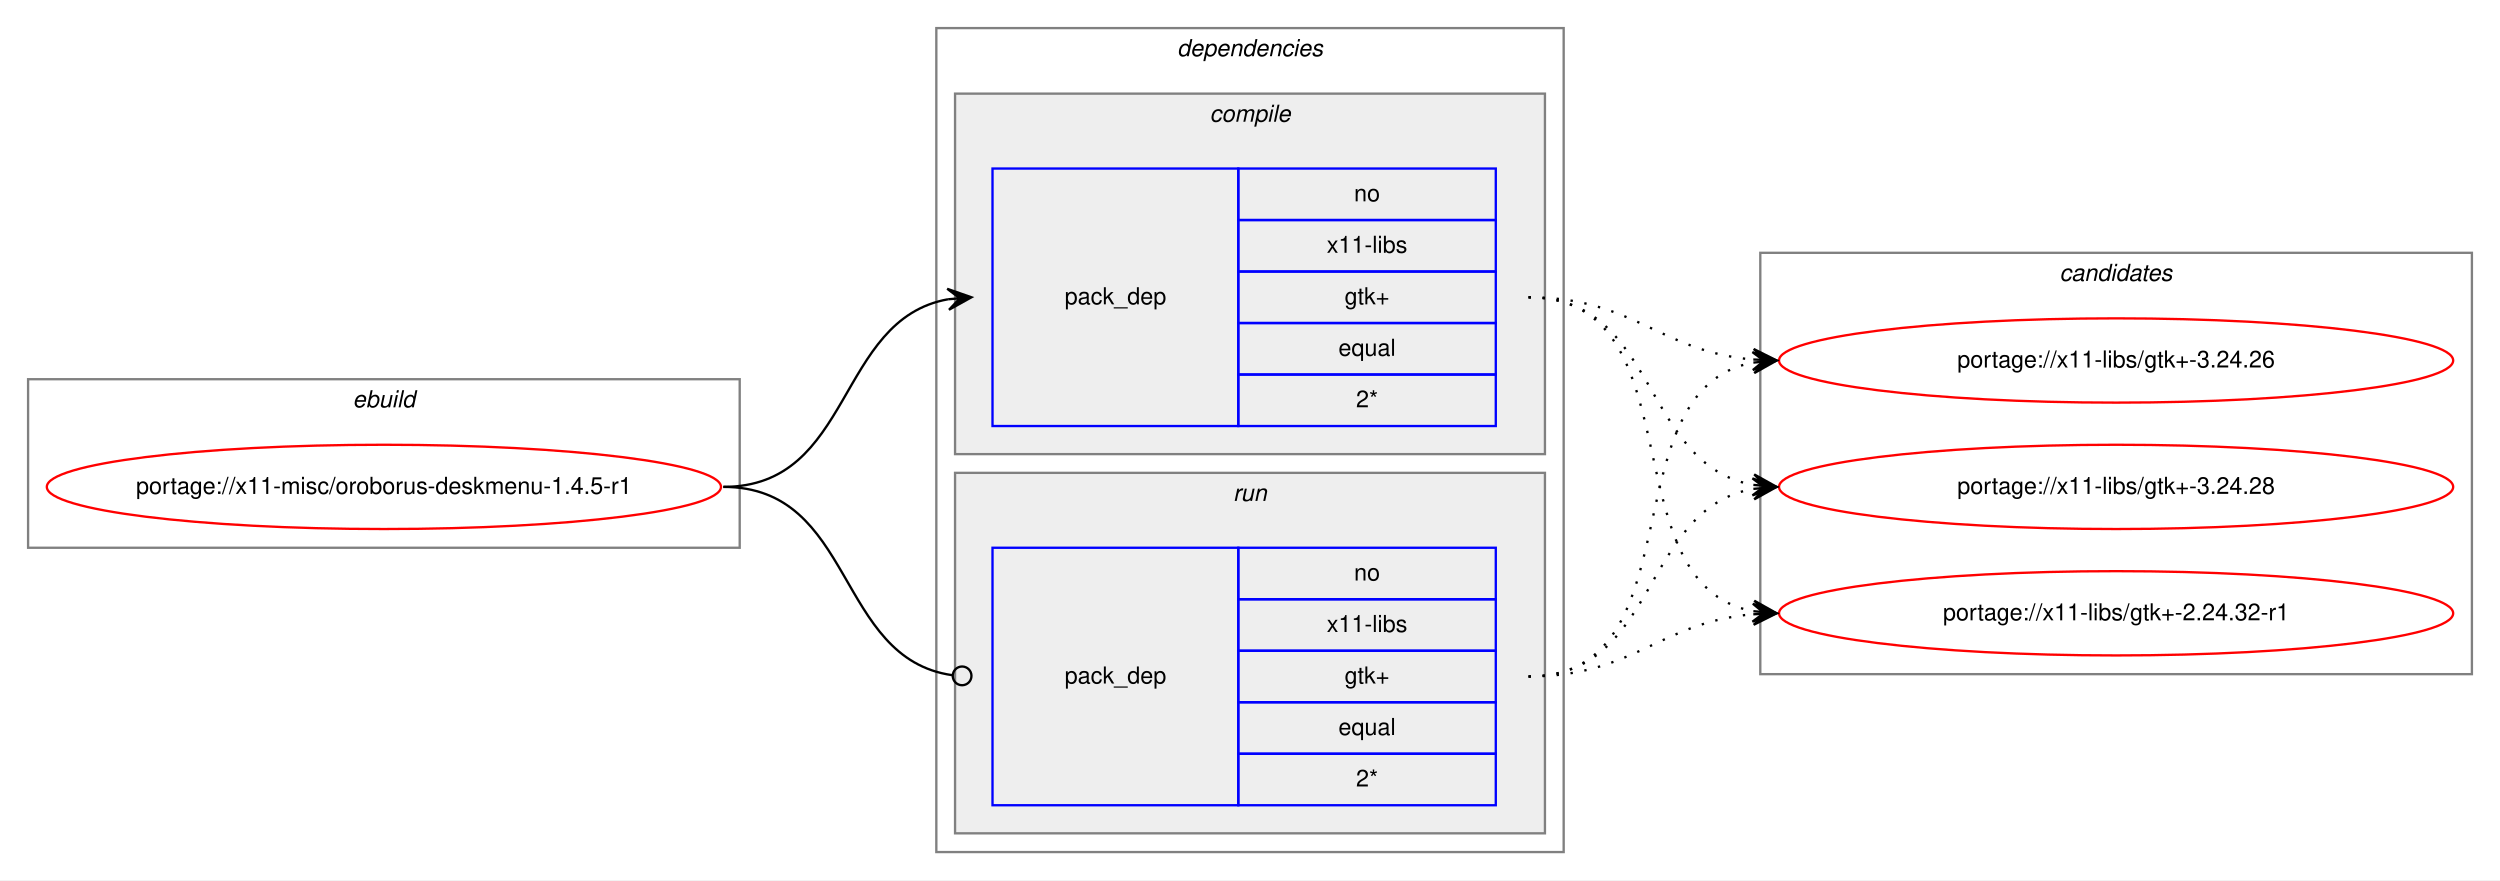
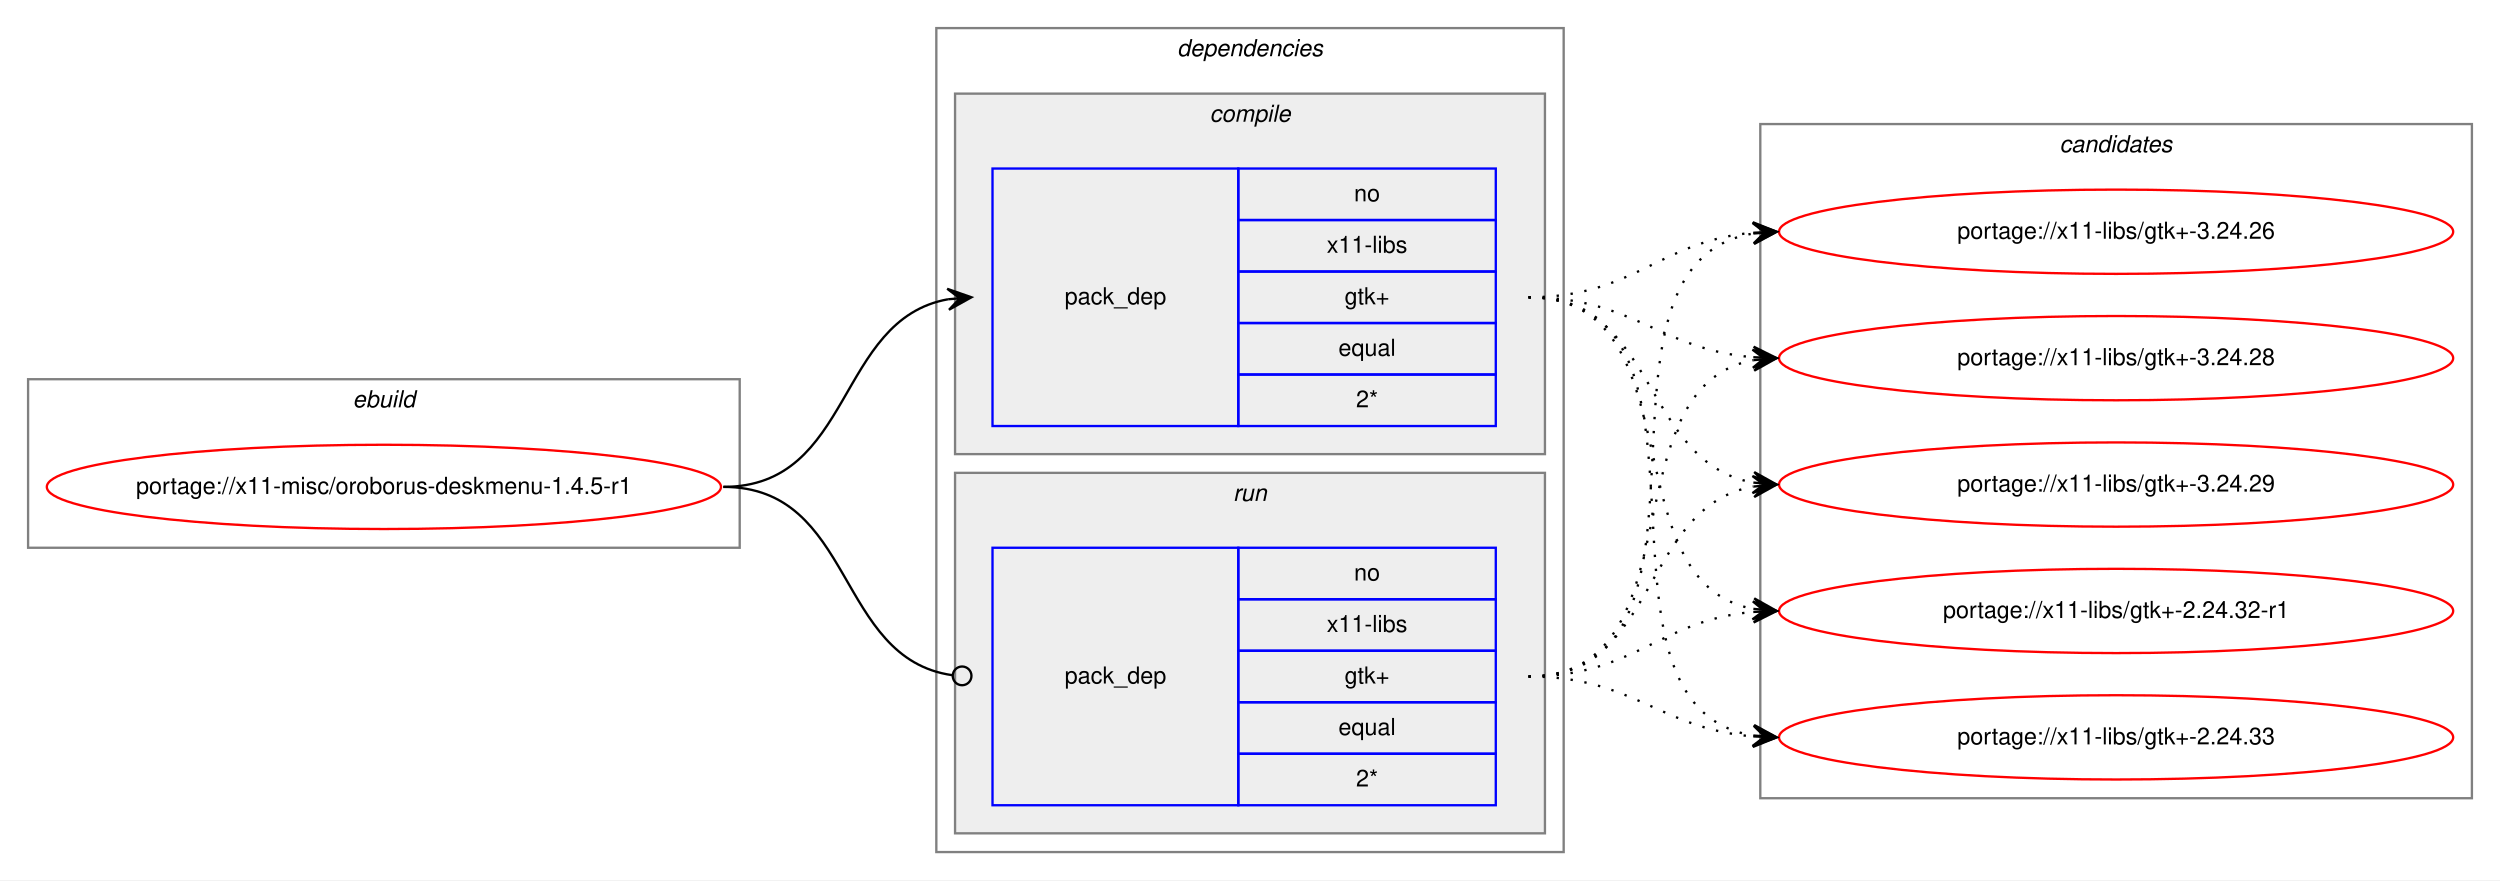
<svg xmlns="http://www.w3.org/2000/svg" xmlns:xlink="http://www.w3.org/1999/xlink" width="1068pt" height="376pt" viewBox="0.00 0.00 1068.00 376.00">
  <g id="graph0" class="graph" transform="scale(1 1) rotate(0) translate(4 372)">
    <polygon fill="white" stroke="transparent" points="-4,4 -4,-372 1064,-372 1064,4 -4,4" />
    <g id="clust1" class="cluster">
      <polygon fill="none" stroke="gray" points="8,-138 8,-210 312,-210 312,-138 8,-138" />
      <text text-anchor="start" x="146.66" y="-198" font-family="Helvetica,sans-Serif" font-style="italic" font-size="10.00">ebuild</text>
    </g>
    <g id="clust2" class="cluster">
      <polygon fill="none" stroke="gray" points="396,-8 396,-360 664,-360 664,-8 396,-8" />
      <text text-anchor="start" x="498.88" y="-348" font-family="Helvetica,sans-Serif" font-style="italic" font-size="10.00">dependencies</text>
    </g>
    <g id="clust3" class="cluster">
      <polygon fill="#eeeeee" stroke="gray" points="404,-178 404,-332 656,-332 656,-178 404,-178" />
      <text text-anchor="start" x="512.78" y="-320" font-family="Helvetica,sans-Serif" font-style="italic" font-size="10.00">compile</text>
    </g>
    <g id="clust6" class="cluster">
      <polygon fill="#eeeeee" stroke="gray" points="404,-16 404,-170 656,-170 656,-16 404,-16" />
      <text text-anchor="start" x="522.78" y="-158" font-family="Helvetica,sans-Serif" font-style="italic" font-size="10.00">run</text>
    </g>
    <g id="clust8" class="cluster">
-       <polygon fill="none" stroke="gray" points="748,-84 748,-264 1052,-264 1052,-84 748,-84" />
-       <text text-anchor="start" x="875.82" y="-252" font-family="Helvetica,sans-Serif" font-style="italic" font-size="10.00">candidates</text>
+       <polygon fill="none" stroke="gray" points="748,-31 748,-319 1052,-319 1052,-31 748,-31" />
+       <text text-anchor="start" x="875.82" y="-307" font-family="Helvetica,sans-Serif" font-style="italic" font-size="10.00">candidates</text>
    </g>
    <g id="node1" class="node">
      <g id="a_node1">
        <a xlink:href="../x11-misc/oroborus-deskmenu-1.4.5-r1.svg" xlink:title="portage://x11-misc/oroborus-deskmenu-1.4.5-r1">
          <ellipse fill="none" stroke="red" cx="160" cy="-164" rx="144" ry="18" />
          <text text-anchor="middle" x="160" y="-161" font-family="Helvetica,sans-Serif" font-size="10.00">portage://x11-misc/oroborus-deskmenu-1.4.5-r1</text>
        </a>
      </g>
    </g>
    <g id="node2" class="node">
      <polygon fill="none" stroke="blue" points="420,-190 420,-300 525,-300 525,-190 420,-190" />
      <text text-anchor="start" x="450.82" y="-242" font-family="Helvetica,sans-Serif" font-size="10.00">pack_dep</text>
      <polygon fill="none" stroke="blue" points="525,-278 525,-300 635,-300 635,-278 525,-278" />
      <text text-anchor="start" x="574.44" y="-286" font-family="Helvetica,sans-Serif" font-size="10.00">no</text>
      <polygon fill="none" stroke="blue" points="525,-256 525,-278 635,-278 635,-256 525,-256" />
      <text text-anchor="start" x="562.78" y="-264" font-family="Helvetica,sans-Serif" font-size="10.00">x11-libs</text>
      <polygon fill="none" stroke="blue" points="525,-234 525,-256 635,-256 635,-234 525,-234" />
      <text text-anchor="start" x="570.41" y="-242" font-family="Helvetica,sans-Serif" font-size="10.00">gtk+</text>
      <polygon fill="none" stroke="blue" points="525,-212 525,-234 635,-234 635,-212 525,-212" />
      <text text-anchor="start" x="567.77" y="-220" font-family="Helvetica,sans-Serif" font-size="10.00">equal</text>
      <polygon fill="none" stroke="blue" points="525,-190 525,-212 635,-212 635,-190 525,-190" />
      <text text-anchor="start" x="575.28" y="-198" font-family="Helvetica,sans-Serif" font-size="10.00">2*</text>
    </g>
    <g id="edge1" class="edge">
      <path fill="none" stroke="black" d="M305,-164C360.7,-164 352.97,-235.49 400.99,-244.15" />
      <polygon fill="black" stroke="black" points="411,-245 400.65,-248.63 406.02,-244.57 401.04,-244.15 401.04,-244.15 401.04,-244.15 406.02,-244.57 401.42,-239.67 411,-245 411,-245" />
    </g>
    <g id="node3" class="node">
      <polygon fill="none" stroke="blue" points="420,-28 420,-138 525,-138 525,-28 420,-28" />
      <text text-anchor="start" x="450.82" y="-80" font-family="Helvetica,sans-Serif" font-size="10.00">pack_dep</text>
      <polygon fill="none" stroke="blue" points="525,-116 525,-138 635,-138 635,-116 525,-116" />
      <text text-anchor="start" x="574.44" y="-124" font-family="Helvetica,sans-Serif" font-size="10.00">no</text>
      <polygon fill="none" stroke="blue" points="525,-94 525,-116 635,-116 635,-94 525,-94" />
      <text text-anchor="start" x="562.78" y="-102" font-family="Helvetica,sans-Serif" font-size="10.00">x11-libs</text>
      <polygon fill="none" stroke="blue" points="525,-72 525,-94 635,-94 635,-72 525,-72" />
      <text text-anchor="start" x="570.41" y="-80" font-family="Helvetica,sans-Serif" font-size="10.00">gtk+</text>
      <polygon fill="none" stroke="blue" points="525,-50 525,-72 635,-72 635,-50 525,-50" />
      <text text-anchor="start" x="567.77" y="-58" font-family="Helvetica,sans-Serif" font-size="10.00">equal</text>
      <polygon fill="none" stroke="blue" points="525,-28 525,-50 635,-50 635,-28 525,-28" />
      <text text-anchor="start" x="575.28" y="-36" font-family="Helvetica,sans-Serif" font-size="10.00">2*</text>
    </g>
    <g id="edge2" class="edge">
      <path fill="none" stroke="black" d="M305,-164C361.4,-164 352.77,-90.72 402.81,-83.56" />
      <ellipse fill="none" stroke="black" cx="407.01" cy="-83.27" rx="4" ry="4" />
    </g>
    <g id="node4" class="node">
      <g id="a_node4">
        <a xlink:href="../x11-libs/gtk+-2.24.32-r1.svg" xlink:title="portage://x11-libs/gtk+-2.24.32-r1">
-           <ellipse fill="none" stroke="red" cx="900" cy="-110" rx="144" ry="18" />
-           <text text-anchor="middle" x="900" y="-107" font-family="Helvetica,sans-Serif" font-size="10.00">portage://x11-libs/gtk+-2.24.32-r1</text>
+           <ellipse fill="none" stroke="red" cx="900" cy="-111" rx="144" ry="18" />
+           <text text-anchor="middle" x="900" y="-108" font-family="Helvetica,sans-Serif" font-size="10.00">portage://x11-libs/gtk+-2.24.32-r1</text>
        </a>
      </g>
    </g>
    <g id="edge3" class="edge">
-       <path fill="none" stroke="black" stroke-dasharray="1,5" d="M649,-245C721.56,-245 682.97,-122.86 744.68,-110.93" />
-       <polygon fill="black" stroke="black" points="755,-110 745.45,-115.38 750.02,-110.45 745.04,-110.9 745.04,-110.9 745.04,-110.9 750.02,-110.45 744.64,-106.42 755,-110 755,-110" />
+       <path fill="none" stroke="black" stroke-dasharray="1,5" d="M649,-245C721.23,-245 683.25,-123.77 744.72,-111.93" />
+       <polygon fill="black" stroke="black" points="755,-111 745.44,-116.38 750.02,-111.45 745.04,-111.9 745.04,-111.9 745.04,-111.9 750.02,-111.45 744.64,-107.42 755,-111 755,-111" />
    </g>
    <g id="node5" class="node">
      <g id="a_node5">
-         <a xlink:href="../x11-libs/gtk+-3.24.26.svg" xlink:title="portage://x11-libs/gtk+-3.24.26">
-           <ellipse fill="none" stroke="red" cx="900" cy="-218" rx="144" ry="18" />
-           <text text-anchor="middle" x="900" y="-215" font-family="Helvetica,sans-Serif" font-size="10.00">portage://x11-libs/gtk+-3.24.26</text>
+         <a xlink:href="../x11-libs/gtk+-2.24.33.svg" xlink:title="portage://x11-libs/gtk+-2.24.33">
+           <ellipse fill="none" stroke="red" cx="900" cy="-57" rx="144" ry="18" />
+           <text text-anchor="middle" x="900" y="-54" font-family="Helvetica,sans-Serif" font-size="10.00">portage://x11-libs/gtk+-2.24.33</text>
        </a>
      </g>
    </g>
    <g id="edge4" class="edge">
-       <path fill="none" stroke="black" stroke-dasharray="1,5" d="M649,-245C694.01,-245 704.86,-221.86 744.8,-218.42" />
-       <polygon fill="black" stroke="black" points="755,-218 745.2,-222.91 750,-218.21 745.01,-218.42 745.01,-218.42 745.01,-218.42 750,-218.21 744.82,-213.92 755,-218 755,-218" />
+       <path fill="none" stroke="black" stroke-dasharray="1,5" d="M649,-245C741.17,-245 665.51,-71.4 744.57,-57.84" />
+       <polygon fill="black" stroke="black" points="755,-57 745.39,-62.29 750.02,-57.4 745.03,-57.8 745.03,-57.8 745.03,-57.8 750.02,-57.4 744.67,-53.32 755,-57 755,-57" />
    </g>
    <g id="node6" class="node">
      <g id="a_node6">
-         <a xlink:href="../x11-libs/gtk+-3.24.28.svg" xlink:title="portage://x11-libs/gtk+-3.24.28">
-           <ellipse fill="none" stroke="red" cx="900" cy="-164" rx="144" ry="18" />
-           <text text-anchor="middle" x="900" y="-161" font-family="Helvetica,sans-Serif" font-size="10.00">portage://x11-libs/gtk+-3.24.28</text>
+         <a xlink:href="../x11-libs/gtk+-3.24.26.svg" xlink:title="portage://x11-libs/gtk+-3.24.26">
+           <ellipse fill="none" stroke="red" cx="900" cy="-273" rx="144" ry="18" />
+           <text text-anchor="middle" x="900" y="-270" font-family="Helvetica,sans-Serif" font-size="10.00">portage://x11-libs/gtk+-3.24.26</text>
        </a>
      </g>
    </g>
    <g id="edge5" class="edge">
-       <path fill="none" stroke="black" stroke-dasharray="1,5" d="M649,-245C704.7,-245 696.97,-173.51 744.99,-164.85" />
-       <polygon fill="black" stroke="black" points="755,-164 745.42,-169.33 750.02,-164.43 745.04,-164.85 745.04,-164.85 745.04,-164.85 750.02,-164.43 744.65,-160.37 755,-164 755,-164" />
+       <path fill="none" stroke="black" stroke-dasharray="1,5" d="M649,-245C694.11,-245 704.78,-269 744.78,-272.56" />
+       <polygon fill="black" stroke="black" points="755,-273 744.82,-277.07 750,-272.78 745.01,-272.57 745.01,-272.57 745.01,-272.57 750,-272.78 745.2,-268.07 755,-273 755,-273" />
+     </g>
+     <g id="node7" class="node">
+       <g id="a_node7">
+         <a xlink:href="../x11-libs/gtk+-3.24.28.svg" xlink:title="portage://x11-libs/gtk+-3.24.28">
+           <ellipse fill="none" stroke="red" cx="900" cy="-219" rx="144" ry="18" />
+           <text text-anchor="middle" x="900" y="-216" font-family="Helvetica,sans-Serif" font-size="10.00">portage://x11-libs/gtk+-3.24.28</text>
+         </a>
+       </g>
    </g>
    <g id="edge6" class="edge">
-       <path fill="none" stroke="black" stroke-dasharray="1,5" d="M649,-83C694.01,-83 704.86,-106.14 744.8,-109.58" />
-       <polygon fill="black" stroke="black" points="755,-110 744.82,-114.08 750,-109.79 745.01,-109.58 745.01,-109.58 745.01,-109.58 750,-109.79 745.2,-105.09 755,-110 755,-110" />
+       <path fill="none" stroke="black" stroke-dasharray="1,5" d="M649,-245C693.91,-245 704.94,-222.72 744.82,-219.41" />
+       <polygon fill="black" stroke="black" points="755,-219 745.19,-223.9 750,-219.2 745.01,-219.4 745.01,-219.4 745.01,-219.4 750,-219.2 744.83,-214.9 755,-219 755,-219" />
+     </g>
+     <g id="node8" class="node">
+       <g id="a_node8">
+         <a xlink:href="../x11-libs/gtk+-3.24.29.svg" xlink:title="portage://x11-libs/gtk+-3.24.29">
+           <ellipse fill="none" stroke="red" cx="900" cy="-165" rx="144" ry="18" />
+           <text text-anchor="middle" x="900" y="-162" font-family="Helvetica,sans-Serif" font-size="10.00">portage://x11-libs/gtk+-3.24.29</text>
+         </a>
+       </g>
    </g>
    <g id="edge7" class="edge">
-       <path fill="none" stroke="black" stroke-dasharray="1,5" d="M649,-83C721.56,-83 682.97,-205.14 744.68,-217.07" />
-       <polygon fill="black" stroke="black" points="755,-218 744.64,-221.58 750.02,-217.55 745.04,-217.1 745.04,-217.1 745.04,-217.1 750.02,-217.55 745.45,-212.62 755,-218 755,-218" />
+       <path fill="none" stroke="black" stroke-dasharray="1,5" d="M649,-245C704.45,-245 697.18,-174.39 745.03,-165.84" />
+       <polygon fill="black" stroke="black" points="755,-165 745.42,-170.33 750.02,-165.42 745.04,-165.84 745.04,-165.84 745.04,-165.84 750.02,-165.42 744.66,-161.36 755,-165 755,-165" />
    </g>
    <g id="edge8" class="edge">
-       <path fill="none" stroke="black" stroke-dasharray="1,5" d="M649,-83C704.7,-83 696.97,-154.49 744.99,-163.15" />
-       <polygon fill="black" stroke="black" points="755,-164 744.65,-167.63 750.02,-163.57 745.04,-163.15 745.04,-163.15 745.04,-163.15 750.02,-163.57 745.42,-158.67 755,-164 755,-164" />
+       <path fill="none" stroke="black" stroke-dasharray="1,5" d="M649,-83C694.11,-83 704.78,-107 744.78,-110.56" />
+       <polygon fill="black" stroke="black" points="755,-111 744.82,-115.07 750,-110.78 745.01,-110.57 745.01,-110.57 745.01,-110.57 750,-110.78 745.2,-106.07 755,-111 755,-111" />
+     </g>
+     <g id="edge9" class="edge">
+       <path fill="none" stroke="black" stroke-dasharray="1,5" d="M649,-83C693.91,-83 704.94,-60.72 744.82,-57.41" />
+       <polygon fill="black" stroke="black" points="755,-57 745.19,-61.9 750,-57.2 745.01,-57.4 745.01,-57.4 745.01,-57.4 750,-57.2 744.83,-52.9 755,-57 755,-57" />
+     </g>
+     <g id="edge10" class="edge">
+       <path fill="none" stroke="black" stroke-dasharray="1,5" d="M649,-83C742.11,-83 664.54,-259.16 744.98,-272.23" />
+       <polygon fill="black" stroke="black" points="755,-273 744.69,-276.73 750.01,-272.62 745.03,-272.24 745.03,-272.24 745.03,-272.24 750.01,-272.62 745.37,-267.75 755,-273 755,-273" />
+     </g>
+     <g id="edge11" class="edge">
+       <path fill="none" stroke="black" stroke-dasharray="1,5" d="M649,-83C722.04,-83 682.52,-206.55 745.01,-218.13" />
+       <polygon fill="black" stroke="black" points="755,-219 744.65,-222.62 750.02,-218.57 745.04,-218.13 745.04,-218.13 745.04,-218.13 750.02,-218.57 745.43,-213.65 755,-219 755,-219" />
+     </g>
+     <g id="edge12" class="edge">
+       <path fill="none" stroke="black" stroke-dasharray="1,5" d="M649,-83C704.96,-83 696.76,-155.37 744.95,-164.13" />
+       <polygon fill="black" stroke="black" points="755,-165 744.65,-168.63 750.02,-164.57 745.04,-164.14 745.04,-164.14 745.04,-164.14 750.02,-164.57 745.42,-159.66 755,-165 755,-165" />
    </g>
  </g>
</svg>
